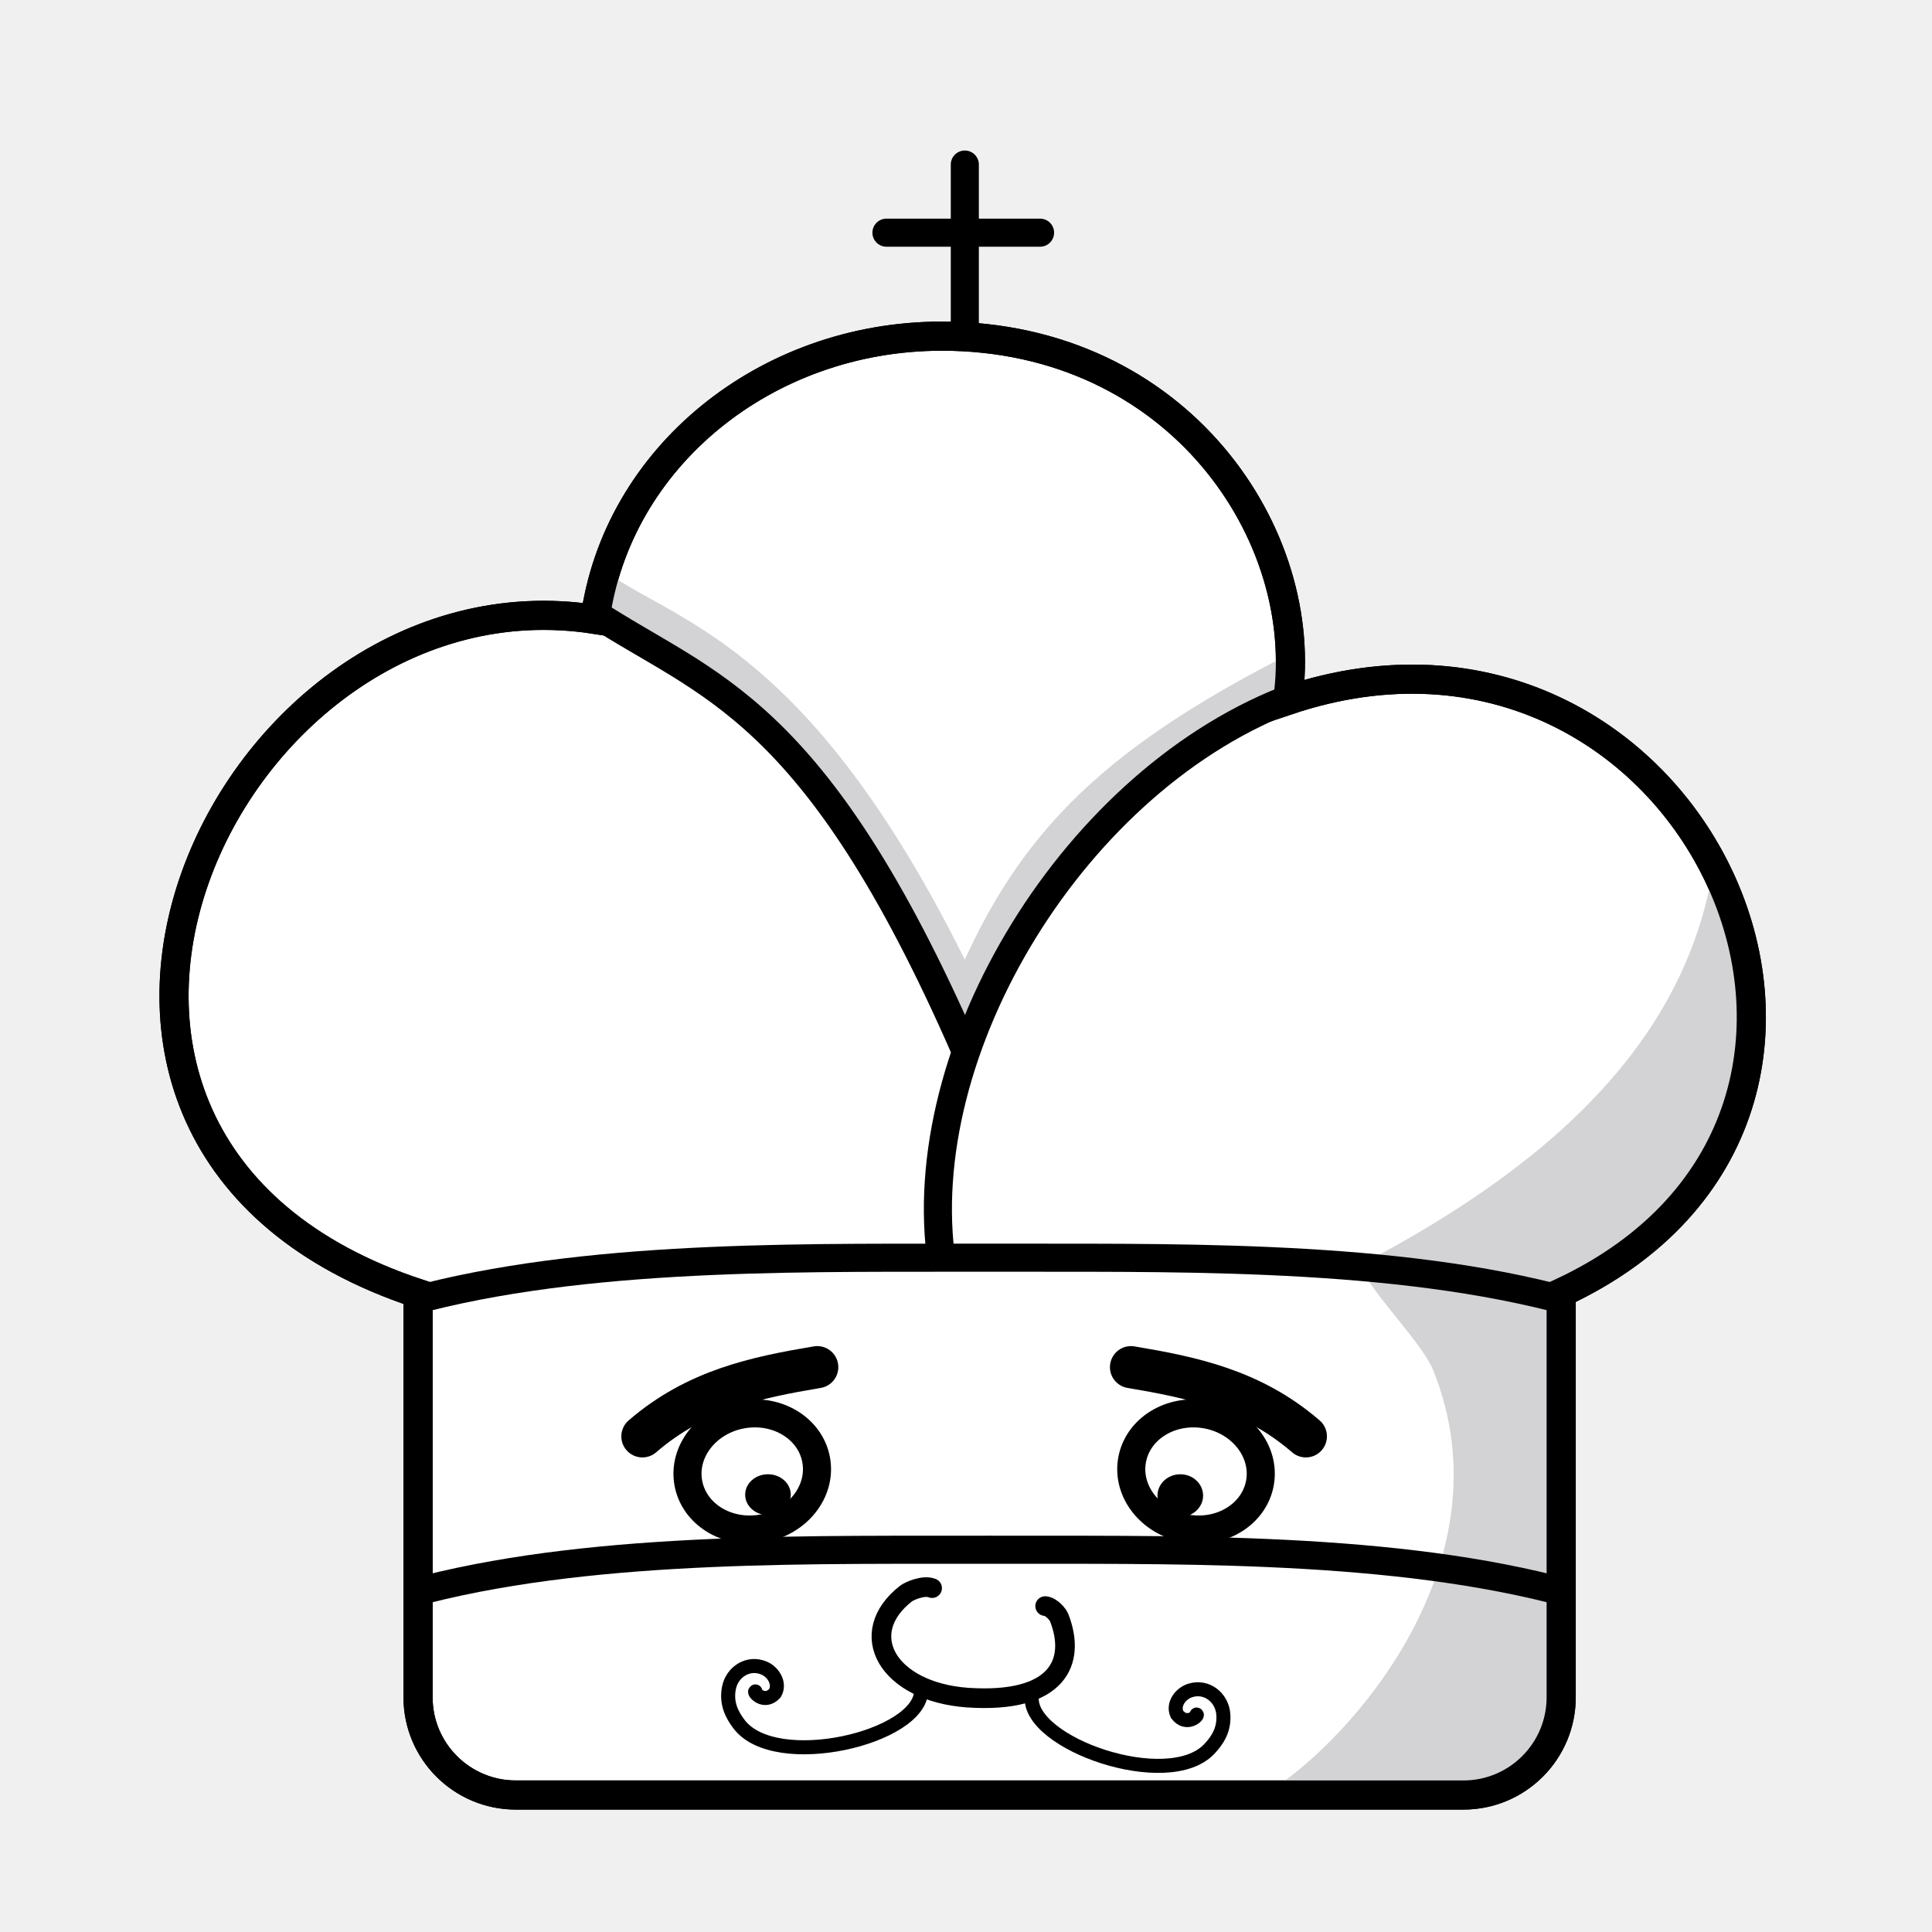
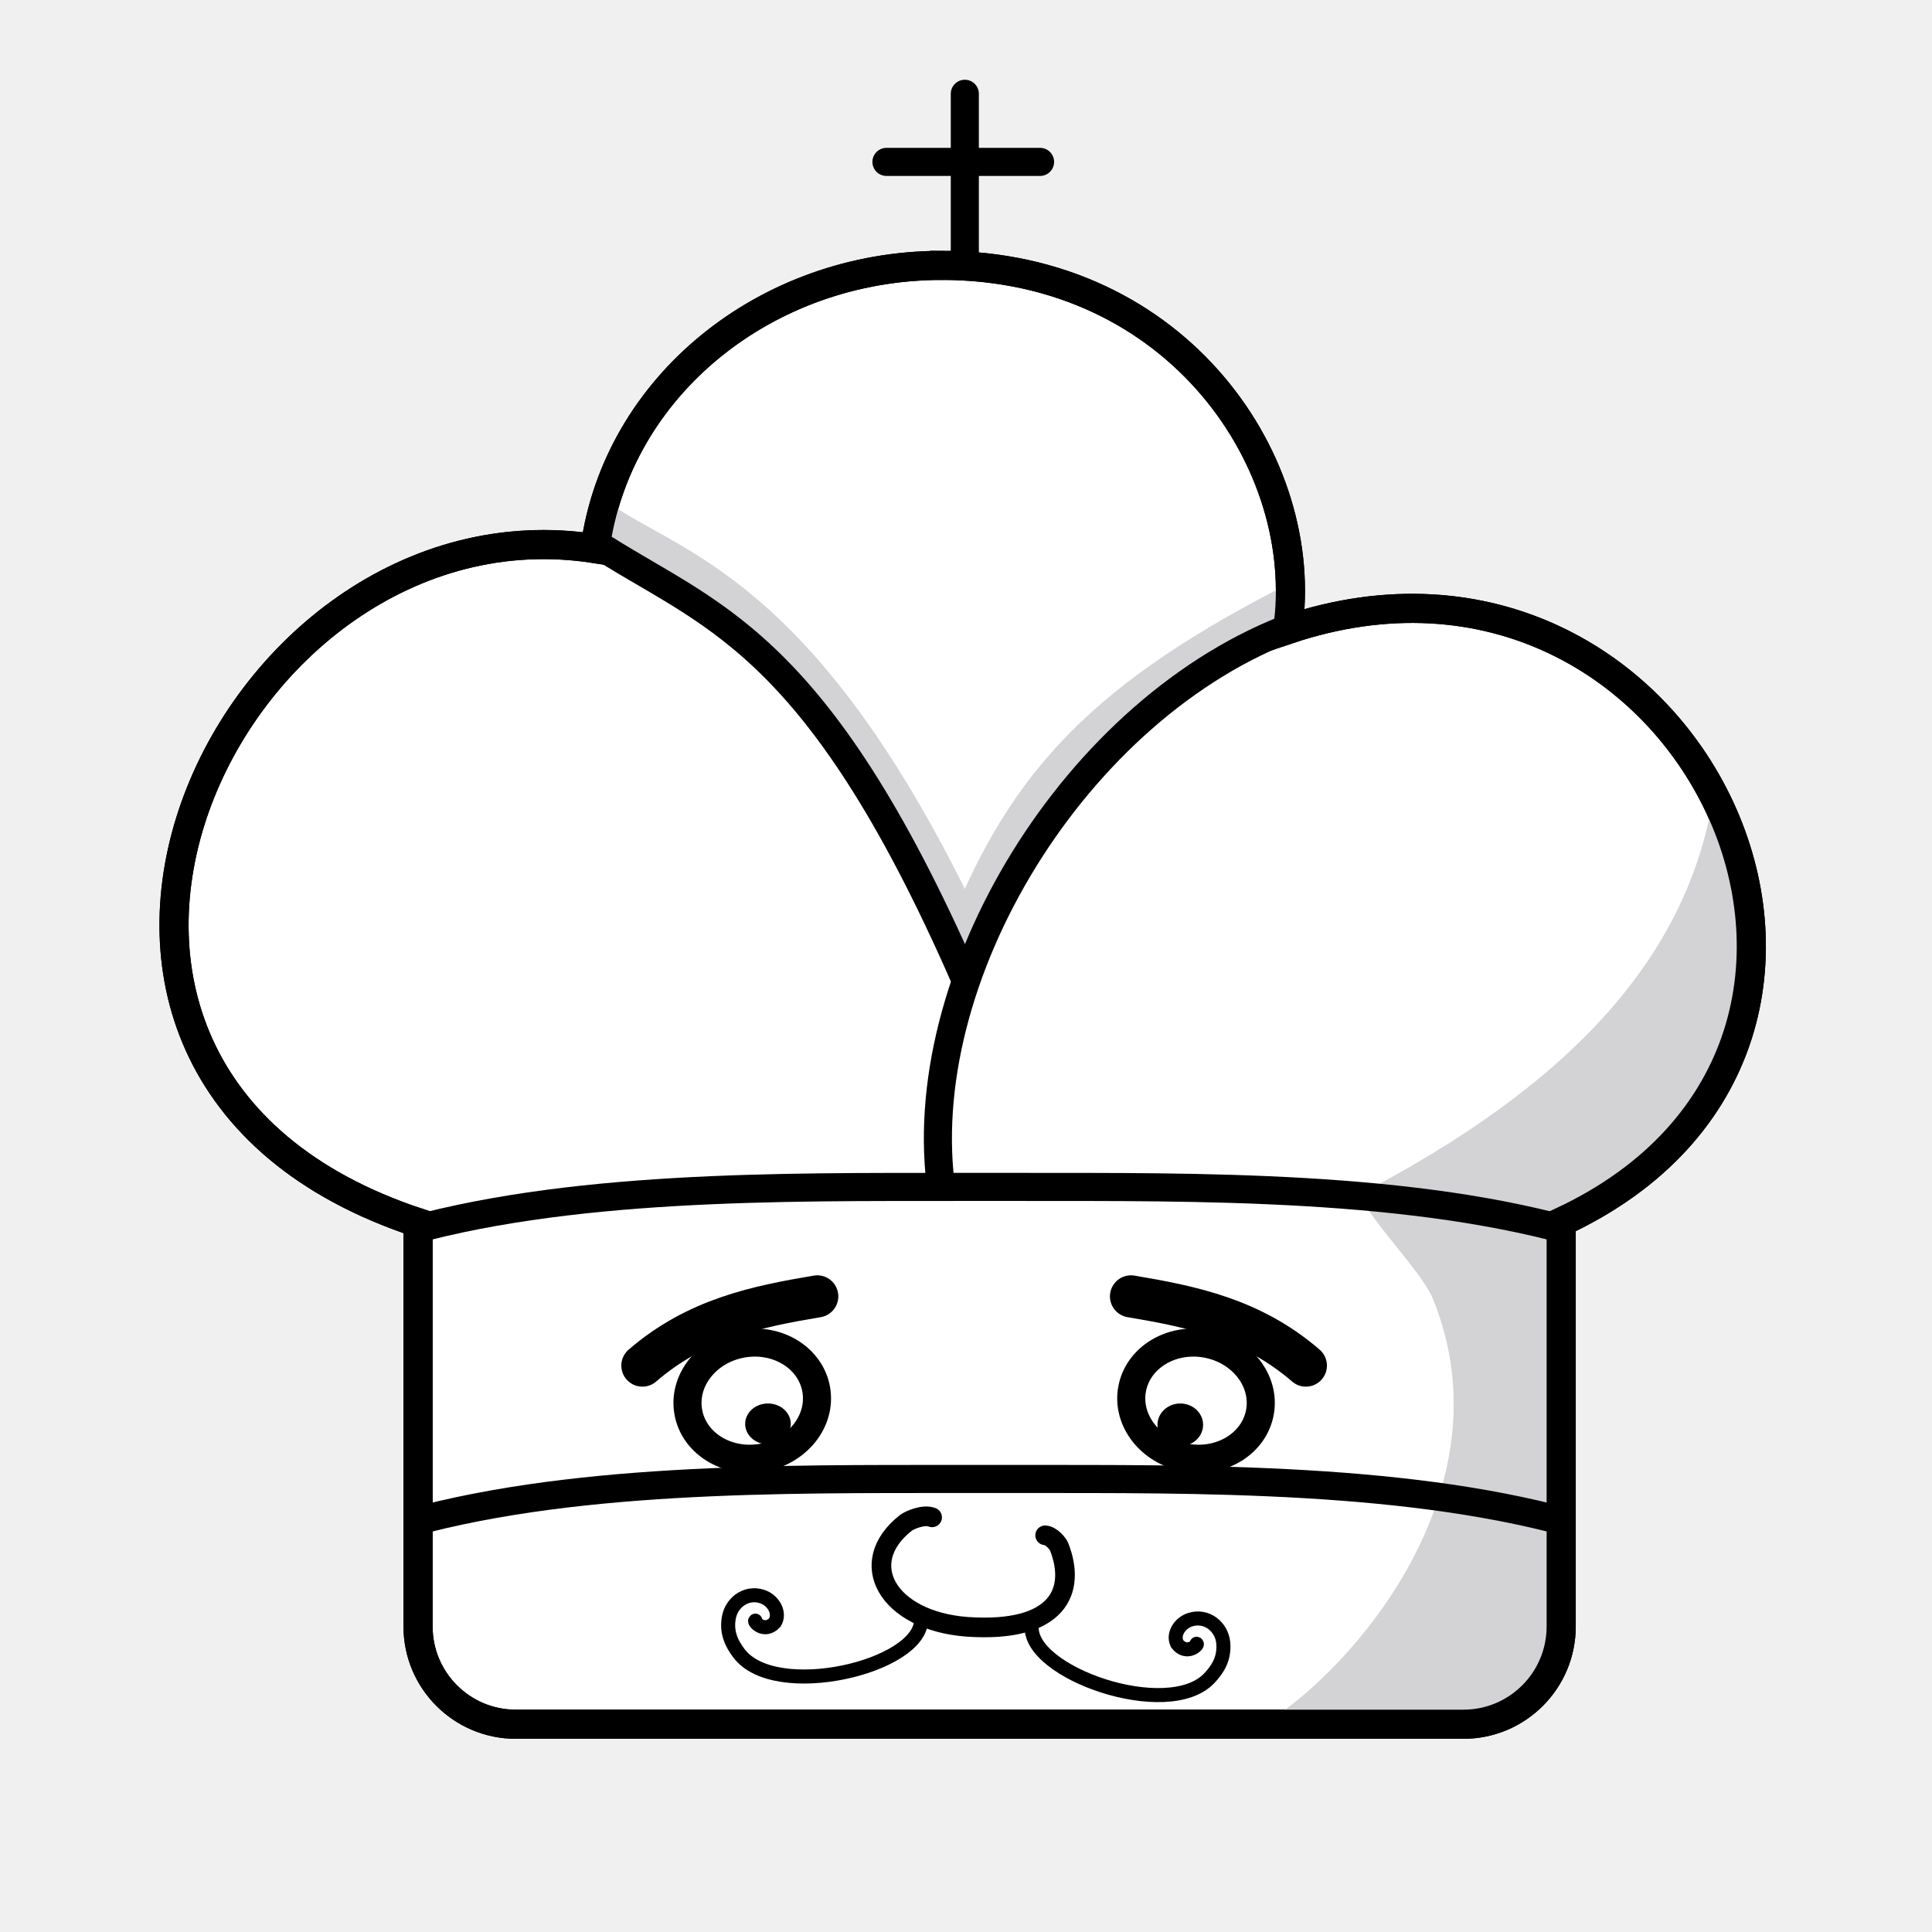
- <svg xmlns="http://www.w3.org/2000/svg" id="svg1" width="688" height="688" version="1.1" viewBox="0 0 688 688">
-   <g id="g1">
-     <path id="path1" d="m335.22 119.71c-62.684 0.065-115.53 43.277-123.33 100.85-131.55-20.534-227.2 185.86-63.02 240.06v143.78a34.82 34.82 45 0 0 34.82 34.82h337.44a34.82 34.82 135 0 0 34.82-34.82v-144.04c137.3-63.867 45.927-259.08-97.406-210.96 8.563-58.592-38.742-129.7-123.32-129.7z" fill="#fff" stroke="#000" stroke-width="10.377" />
-     <path id="path20" d="m611.38 299.15c-6.368 66.599-54.393 113.35-127.27 151.44 5.22 11.018 22.314 27.559 26.287 37.424 27.307 67.813-28.916 131.76-59.592 150.73 32.755-2.156 64.69-0.838 96.448-7.978 14.257-56.578 4.106-111.75 5.25-168.06 101.92-48.722 62.249-107.41 58.878-163.55z" fill="#d3d3d6" />
-     <path id="path18" d="m456.48 239.92c-67.628 35.224-94.308 66.027-115.68 121.32" fill="none" stroke="#d3d3d6" stroke-width="10" />
-     <path id="path19" d="m216.43 210.08c26.696 17.585 73.819 28.085 130.35 149.87" fill="none" stroke="#d3d3d6" stroke-width="10" />
-     <path id="path3" d="m461.21 248c-78.168 28.684-137.27 125.83-125.79 202.21" fill="none" stroke="#000" stroke-width="10" />
-     <path id="path4" d="m211.41 218.16c40.282 26.418 78.489 32.509 132.42 155.99" fill="none" stroke="#000" stroke-width="10" />
-     <path id="path2" d="m151.81 461.96c62.78-15.824 140.5-13.888 201.2-14.093m200.01 14.093c-62.78-15.824-140.5-13.888-201.2-14.093" fill="none" stroke="#000" stroke-width="10" />
-     <path id="path10" transform="translate(0,104)" d="m151.81 461.96c62.78-15.824 140.5-13.888 201.2-14.093m200.01 14.093c-62.78-15.824-140.5-13.888-201.2-14.093" fill="none" stroke="#000" stroke-width="10" />
-     <g id="g8">
-       <path id="path5" d="m228.76 511.5c19.272-16.635 40.705-21.014 62.27-24.645" fill="none" stroke="#000" stroke-linecap="round" stroke-width="15" />
-       <ellipse id="path7" transform="rotate(-10)" cx="172.82" cy="562.55" rx="23.13" ry="20.606" fill="none" stroke="#000" stroke-linecap="round" stroke-width="10" />
-       <ellipse id="path8" cx="273.48" cy="532.27" rx="8.123" ry="7.277" />
+ <svg xmlns="http://www.w3.org/2000/svg" width="688" height="688" version="1.1" viewBox="0 0 688 688">
+   <g>
+     <path transform="translate(0 -25.205)" d="m335.22 119.71c-62.684 0.065-115.53 43.277-123.33 100.85-131.55-20.534-227.2 185.86-63.02 240.06v143.78a34.82 34.82 45 0 0 34.82 34.82h337.44a34.82 34.82 135 0 0 34.82-34.82v-144.04c137.3-63.867 45.927-259.08-97.406-210.96 8.563-58.592-38.742-129.7-123.32-129.7z" fill="#fff" stroke="#000" stroke-width="10.377" />
+     <path d="m611.38 273.94c-6.368 66.599-54.393 113.35-127.27 151.44 5.22 11.018 22.314 27.559 26.287 37.424 27.307 67.813-28.916 131.76-59.592 150.73 32.755-2.156 64.69-0.838 96.448-7.978 14.257-56.578 4.106-111.75 5.25-168.06 101.92-48.722 62.249-107.41 58.878-163.55z" fill="#d3d3d6" />
+     <g fill="none" stroke-width="10">
+       <path d="m456.48 214.72c-67.628 35.224-94.308 66.027-115.68 121.32" stroke="#d3d3d6" />
+       <path d="m216.43 184.88c26.696 17.585 73.819 28.085 130.35 149.87" stroke="#d3d3d6" />
+       <g stroke="#000">
+         <path d="m461.21 222.8c-78.168 28.684-137.27 125.83-125.79 202.21" />
+         <path d="m211.41 192.96c40.282 26.418 78.489 32.509 132.42 155.99" />
+         <path transform="translate(0 -25.205)" d="m151.81 461.96c62.78-15.824 140.5-13.888 201.2-14.093m200.01 14.093c-62.78-15.824-140.5-13.888-201.2-14.093" />
+         <path transform="translate(0 78.795)" d="m151.81 461.96c62.78-15.824 140.5-13.888 201.2-14.093m200.01 14.093c-62.78-15.824-140.5-13.888-201.2-14.093" />
+       </g>
    </g>
-     <g id="g10" transform="matrix(-1 0 0 1 693.79 0)">
-       <path id="path9" d="m228.76 511.5c19.272-16.635 40.705-21.014 62.27-24.645" fill="none" stroke="#000" stroke-linecap="round" stroke-width="15" />
-       <ellipse id="ellipse9" transform="rotate(-10)" cx="172.82" cy="562.55" rx="23.13" ry="20.606" fill="none" stroke="#000" stroke-linecap="round" stroke-width="10" />
-       <ellipse id="ellipse10" cx="273.48" cy="532.59" rx="8.123" ry="7.592" />
+     <g transform="translate(0 -25.205)">
+       <path d="m228.76 511.5c19.272-16.635 40.705-21.014 62.27-24.645" fill="none" stroke="#000" stroke-linecap="round" stroke-width="15" />
+       <ellipse transform="rotate(-10)" cx="172.82" cy="562.55" rx="23.13" ry="20.606" fill="none" stroke="#000" stroke-linecap="round" stroke-width="10" />
+       <ellipse cx="273.48" cy="532.27" rx="8.123" ry="7.277" />
    </g>
-     <g id="g17" fill="none" stroke="#000" stroke-linecap="round">
-       <path id="path15" d="m372.19 571.94c2.259 0.172 4.554 3.006 4.969 4.061 6.143 15.621-0.168 30.743-32.725 28.528-28.319-2.114-40.063-22.793-21.783-37.06 1.06-0.828 6.205-3.179 9.278-1.928" stroke-width="7" />
-       <path id="path16" d="m426.12 610.56c0.84 0.221-3.608 4.414-6.98-0.083-1.629-3.607 1.292-7.414 4.694-8.486 5.902-1.86 11.284 2.531 11.785 8.331 0.488 5.65-2.146 9.483-4.94 12.458-14.66 15.612-64.808-1.943-63.247-18.612" stroke-width="5" />
-       <path id="path17" d="m269 602.33c-0.858 0.132 3.127 4.767 6.95 0.647 1.997-3.417-0.51-7.508-3.781-8.93-5.676-2.466-11.486 1.338-12.591 7.053-1.076 5.568 1.143 9.656 3.61 12.906 12.948 17.059 64.656 4.842 64.846-11.899" stroke-width="5" />
+     <g transform="matrix(-1 0 0 1 693.79 -25.205)">
+       <path d="m228.76 511.5c19.272-16.635 40.705-21.014 62.27-24.645" fill="none" stroke="#000" stroke-linecap="round" stroke-width="15" />
+       <ellipse transform="rotate(-10)" cx="172.82" cy="562.55" rx="23.13" ry="20.606" fill="none" stroke="#000" stroke-linecap="round" stroke-width="10" />
+       <ellipse cx="273.48" cy="532.59" rx="8.123" ry="7.592" />
    </g>
-     <g id="g11" fill="none" stroke="#000" stroke-linecap="round" stroke-width="10">
-       <path id="path6" d="m343.58 119.43v-60.829" />
-       <path id="path11" d="m315.67 82.857h54.703" />
+     <g transform="translate(0 -25.205)" fill="none" stroke="#000" stroke-linecap="round">
+       <path d="m372.19 571.94c2.259 0.172 4.554 3.006 4.969 4.061 6.143 15.621-0.168 30.743-32.725 28.528-28.319-2.114-40.063-22.793-21.783-37.06 1.06-0.828 6.205-3.179 9.278-1.928" stroke-width="7" />
+       <path d="m426.12 610.56c0.84 0.221-3.608 4.414-6.98-0.083-1.629-3.607 1.292-7.414 4.694-8.486 5.902-1.86 11.284 2.531 11.785 8.331 0.488 5.65-2.146 9.483-4.94 12.458-14.66 15.612-64.808-1.943-63.247-18.612" stroke-width="5" />
+       <path d="m269 602.33c-0.858 0.132 3.127 4.767 6.95 0.647 1.997-3.417-0.51-7.508-3.781-8.93-5.676-2.466-11.486 1.338-12.591 7.053-1.076 5.568 1.143 9.656 3.61 12.906 12.948 17.059 64.656 4.842 64.846-11.899" stroke-width="5" />
    </g>
-     <path id="path21" d="m335.22 119.71c-62.684 0.065-115.53 43.277-123.33 100.85-131.55-20.534-227.2 185.86-63.02 240.06v143.78a34.82 34.82 45 0 0 34.82 34.82h337.44a34.82 34.82 135 0 0 34.82-34.82v-144.04c137.3-63.867 45.927-259.08-97.406-210.96 8.563-58.592-38.742-129.7-123.32-129.7z" fill="none" stroke="#000" stroke-width="10.377" />
+     <g transform="translate(0 -25.205)" fill="none" stroke="#000" stroke-linecap="round" stroke-width="10">
+       <path d="m343.58 119.43v-60.829" />
+       <path d="m315.67 82.857h54.703" />
+     </g>
+     <path transform="translate(0 -25.205)" d="m335.22 119.71c-62.684 0.065-115.53 43.277-123.33 100.85-131.55-20.534-227.2 185.86-63.02 240.06v143.78a34.82 34.82 45 0 0 34.82 34.82h337.44a34.82 34.82 135 0 0 34.82-34.82v-144.04c137.3-63.867 45.927-259.08-97.406-210.96 8.563-58.592-38.742-129.7-123.32-129.7z" fill="none" stroke="#000" stroke-width="10.377" />
  </g>
</svg>
